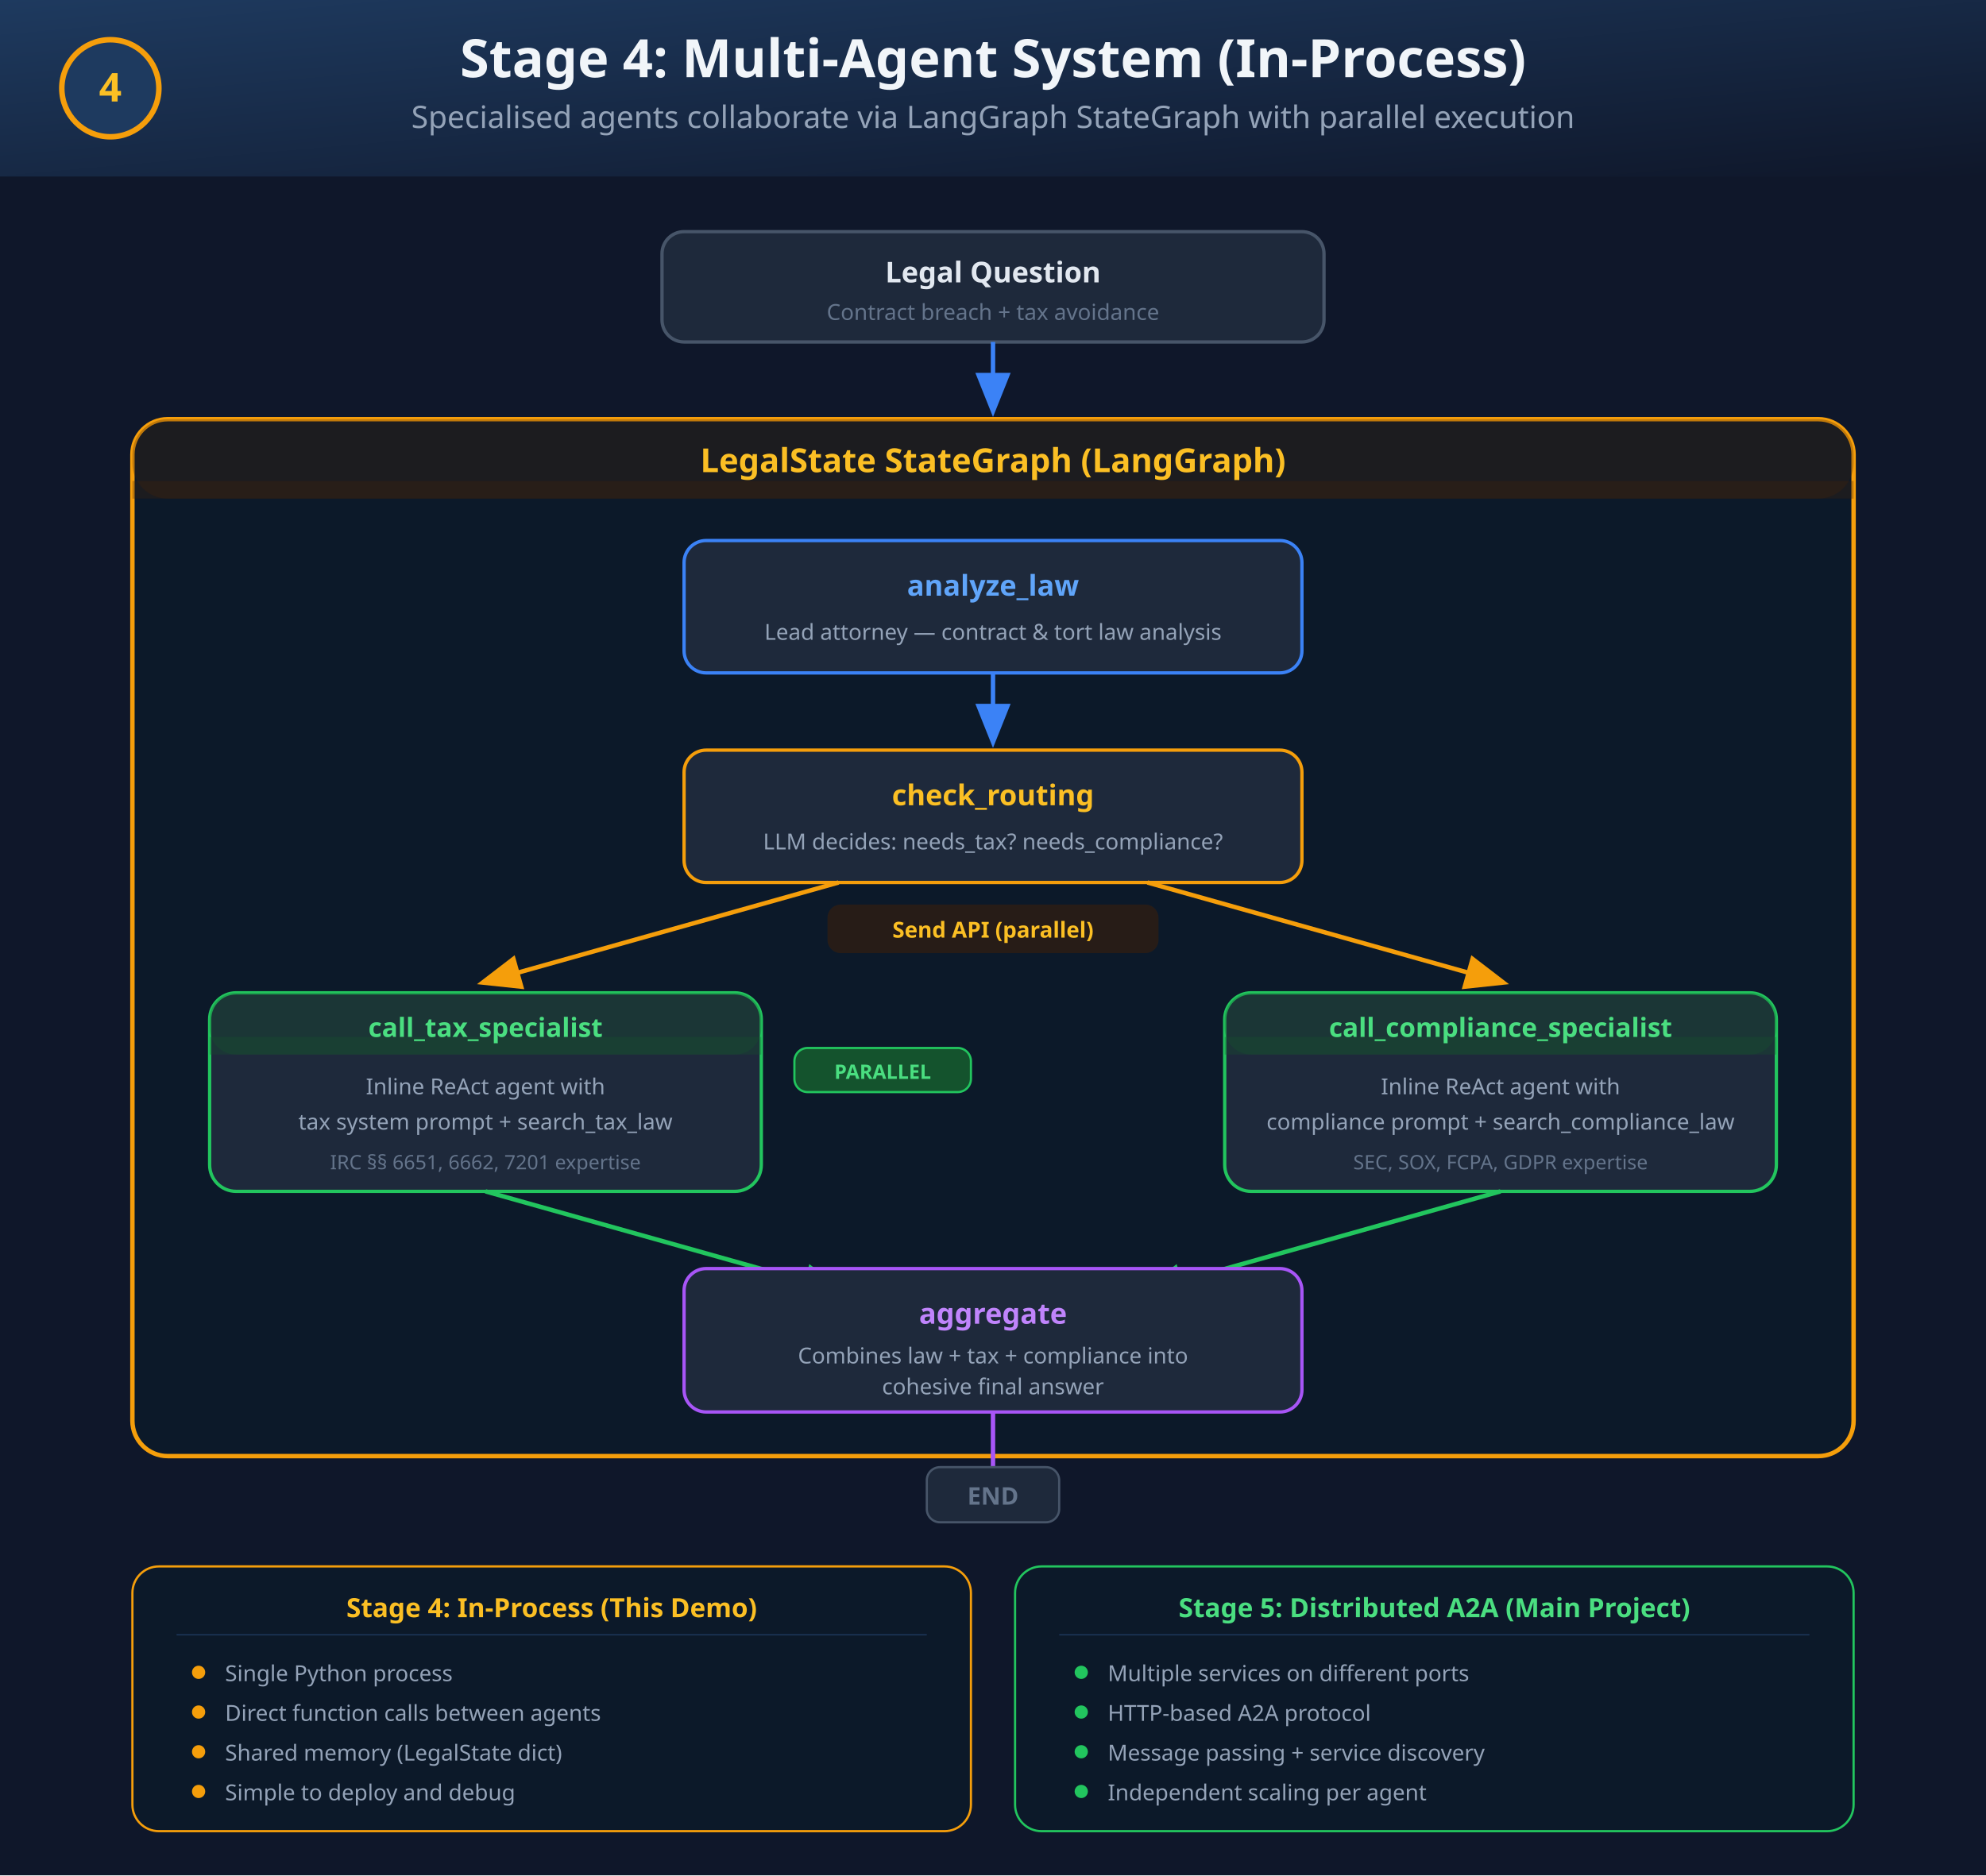
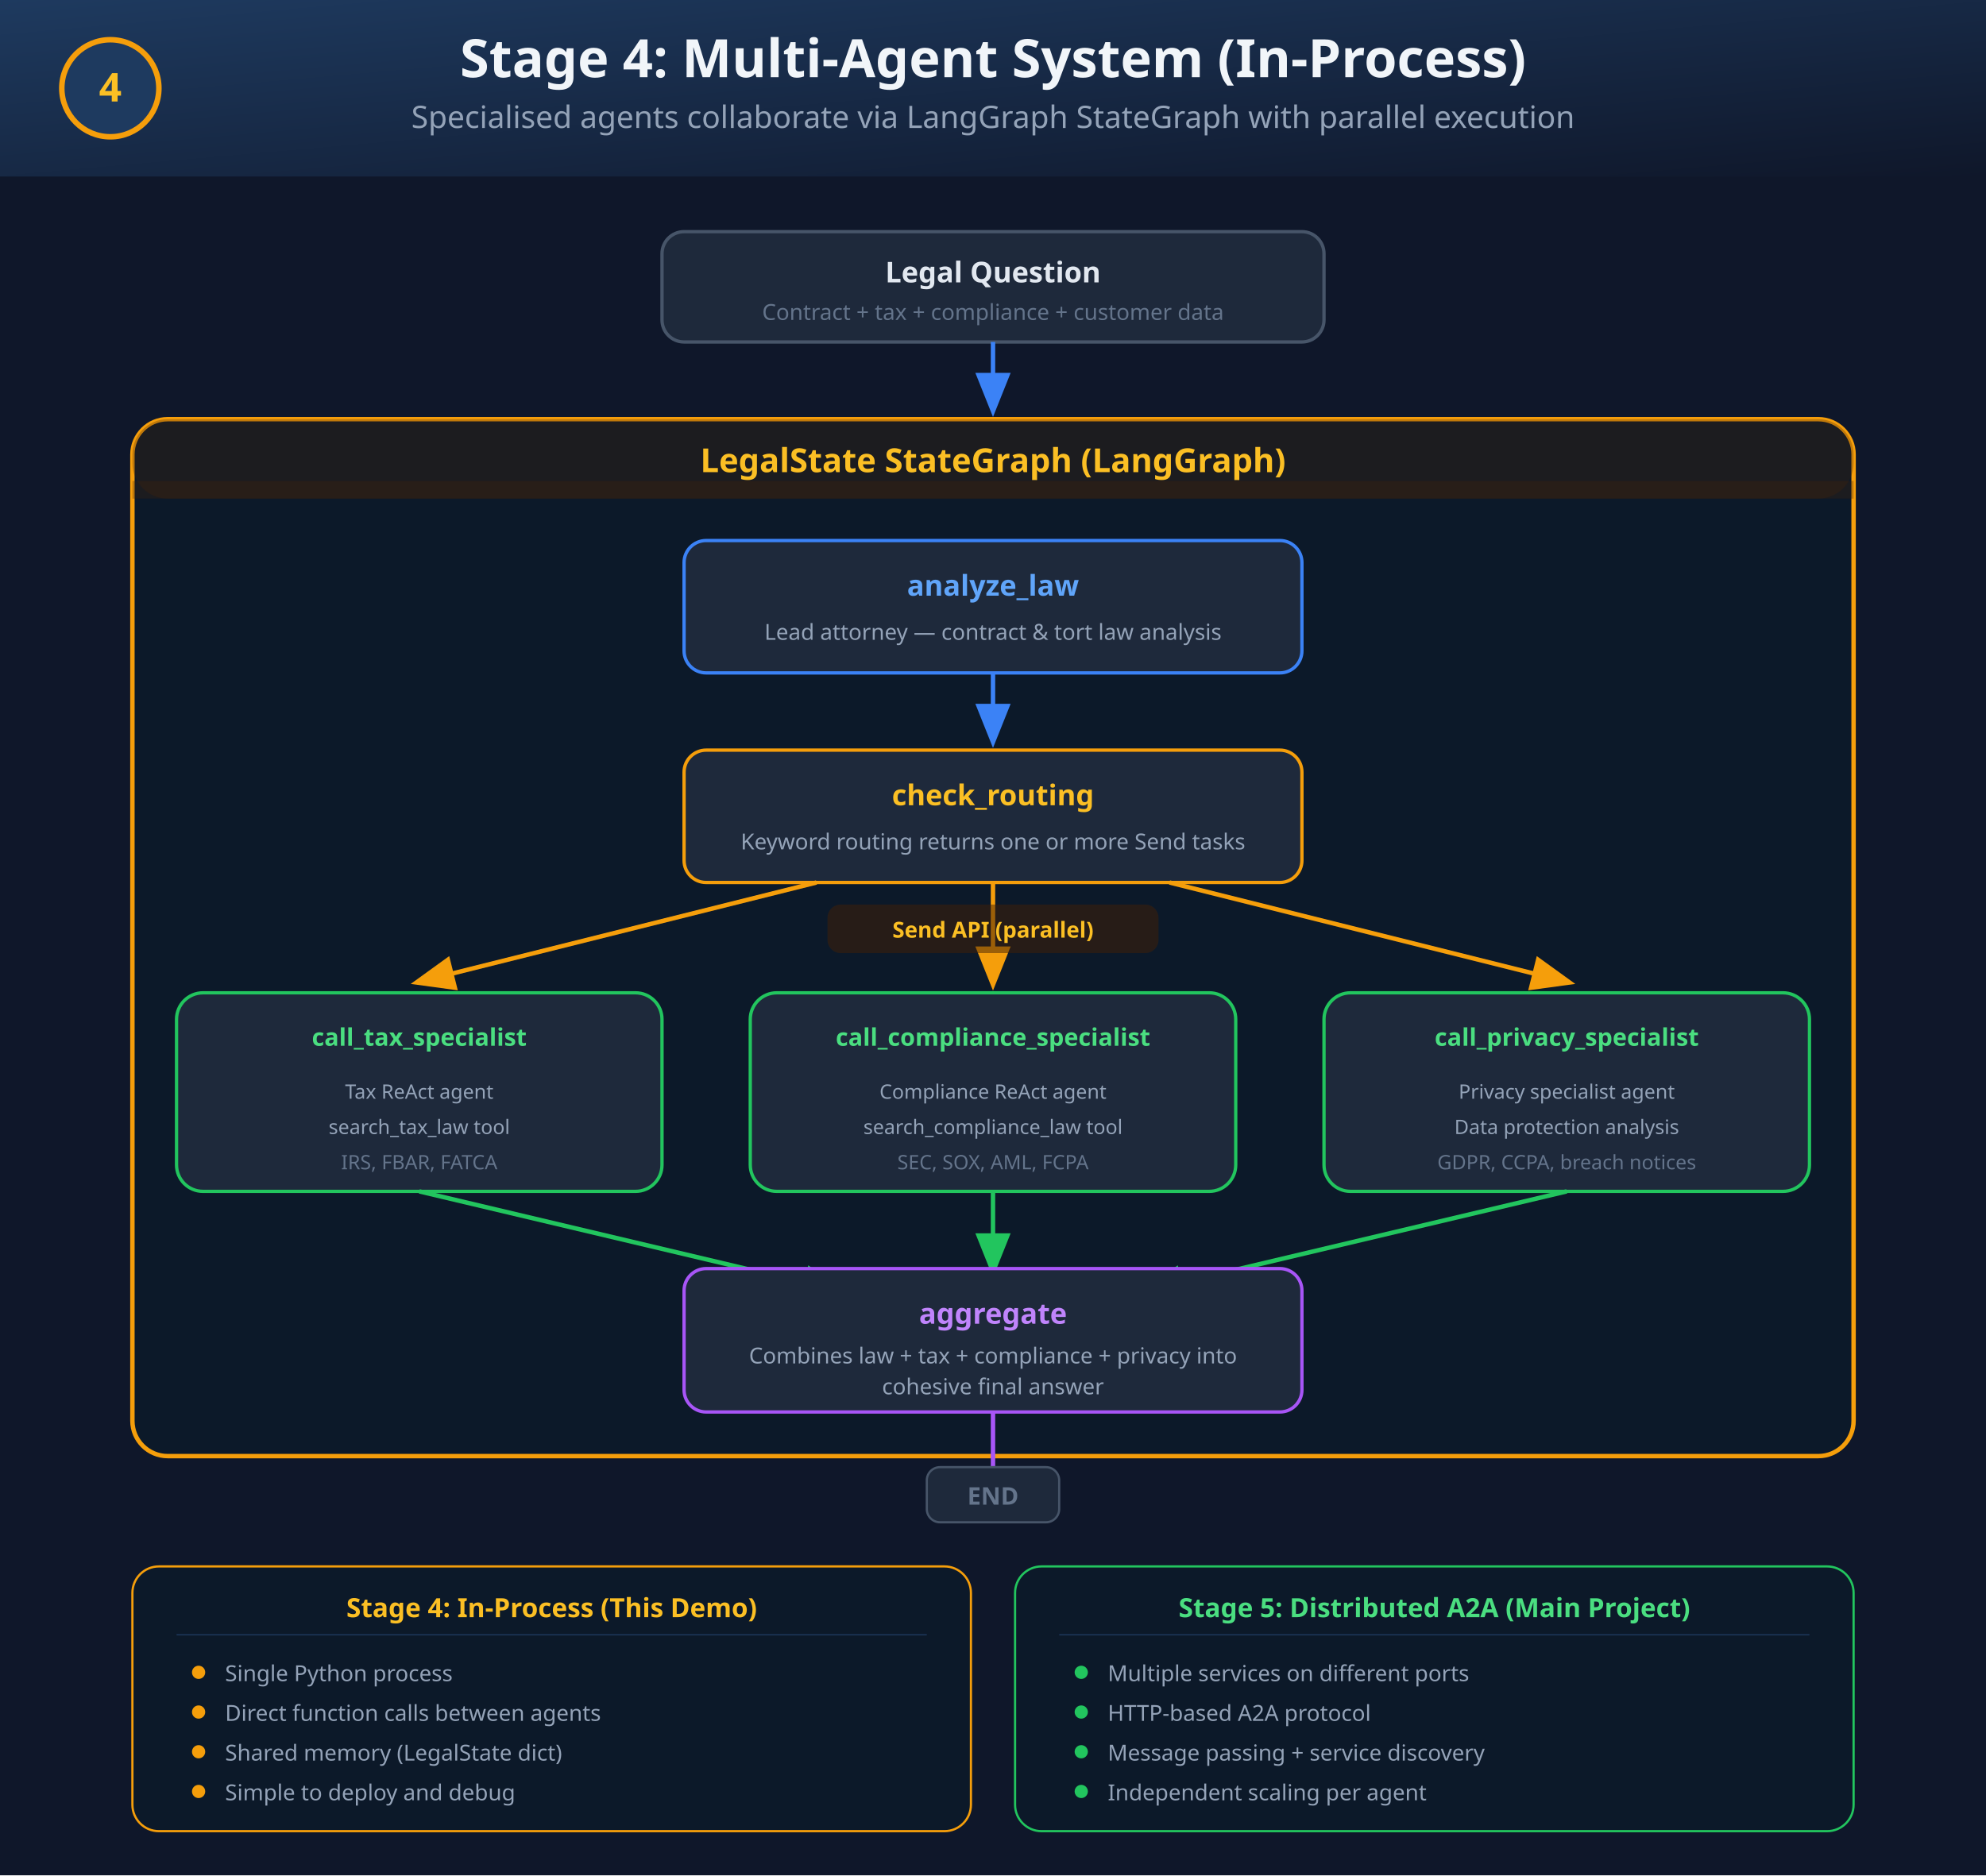
<svg xmlns="http://www.w3.org/2000/svg" viewBox="0 0 900 850" font-family="'Segoe UI', system-ui, sans-serif">
  <defs>
    <linearGradient id="heroGrad" x1="0" y1="0" x2="1" y2="1">
      <stop offset="0%" stop-color="#1e3a5f" />
      <stop offset="100%" stop-color="#0f172a" />
    </linearGradient>
    <marker id="arrow" markerWidth="10" markerHeight="10" refX="8" refY="4" orient="auto">
      <path d="M0,0 L0,8 L10,4 z" fill="#3b82f6" />
    </marker>
    <marker id="arrowAmber" markerWidth="10" markerHeight="10" refX="8" refY="4" orient="auto">
      <path d="M0,0 L0,8 L10,4 z" fill="#f59e0b" />
    </marker>
    <marker id="arrowGreen" markerWidth="10" markerHeight="10" refX="8" refY="4" orient="auto">
      <path d="M0,0 L0,8 L10,4 z" fill="#22c55e" />
    </marker>
  </defs>
  <rect width="900" height="850" fill="#0f172a" />
  <rect x="0" y="0" width="900" height="80" fill="url(#heroGrad)" />
  <text x="450" y="35" text-anchor="middle" font-size="24" font-weight="700" fill="#f1f5f9">Stage 4: Multi-Agent System (In-Process)</text>
  <text x="450" y="58" text-anchor="middle" font-size="14" fill="#94a3b8">Specialised agents collaborate via LangGraph StateGraph with parallel execution</text>
  <circle cx="50" cy="40" r="22" fill="#1e3a5f" stroke="#f59e0b" stroke-width="2.5" />
  <text x="50" y="46" text-anchor="middle" font-size="18" font-weight="800" fill="#fbbf24">4</text>
  <rect x="300" y="105" width="300" height="50" rx="10" fill="#1e293b" stroke="#475569" stroke-width="1.5" />
  <text x="450" y="128" text-anchor="middle" font-size="13" font-weight="600" fill="#e2e8f0">Legal Question</text>
-   <text x="450" y="145" text-anchor="middle" font-size="10" fill="#64748b">Contract breach + tax avoidance</text>
+   <text x="450" y="145" text-anchor="middle" font-size="10" fill="#64748b">Contract + tax + compliance + customer data</text>
  <line x1="450" y1="155" x2="450" y2="185" stroke="#3b82f6" stroke-width="2" marker-end="url(#arrow)" />
  <rect x="60" y="190" width="780" height="470" rx="16" fill="#0c1929" stroke="#f59e0b" stroke-width="2" />
  <rect x="60" y="190" width="780" height="36" rx="16" fill="#422006" opacity="0.3" />
  <rect x="60" y="218" width="780" height="8" fill="#422006" opacity="0.3" />
  <text x="450" y="214" text-anchor="middle" font-size="15" font-weight="700" fill="#fbbf24">LegalState StateGraph (LangGraph)</text>
  <rect x="310" y="245" width="280" height="60" rx="10" fill="#1e293b" stroke="#3b82f6" stroke-width="1.5" />
  <text x="450" y="270" text-anchor="middle" font-size="13" font-weight="700" fill="#60a5fa">analyze_law</text>
  <text x="450" y="290" text-anchor="middle" font-size="10" fill="#94a3b8">Lead attorney — contract &amp; tort law analysis</text>
  <line x1="450" y1="305" x2="450" y2="335" stroke="#3b82f6" stroke-width="2" marker-end="url(#arrow)" />
  <rect x="310" y="340" width="280" height="60" rx="10" fill="#1e293b" stroke="#f59e0b" stroke-width="1.5" />
  <text x="450" y="365" text-anchor="middle" font-size="13" font-weight="700" fill="#fbbf24">check_routing</text>
-   <text x="450" y="385" text-anchor="middle" font-size="10" fill="#94a3b8">LLM decides: needs_tax? needs_compliance?</text>
-   <line x1="380" y1="400" x2="220" y2="445" stroke="#f59e0b" stroke-width="2" marker-end="url(#arrowAmber)" />
-   <line x1="520" y1="400" x2="680" y2="445" stroke="#f59e0b" stroke-width="2" marker-end="url(#arrowAmber)" />
+   <text x="450" y="385" text-anchor="middle" font-size="10" fill="#94a3b8">Keyword routing returns one or more Send tasks</text>
+   <line x1="370" y1="400" x2="190" y2="445" stroke="#f59e0b" stroke-width="2" marker-end="url(#arrowAmber)" />
+   <line x1="450" y1="400" x2="450" y2="445" stroke="#f59e0b" stroke-width="2" marker-end="url(#arrowAmber)" />
+   <line x1="530" y1="400" x2="710" y2="445" stroke="#f59e0b" stroke-width="2" marker-end="url(#arrowAmber)" />
  <rect x="375" y="410" width="150" height="22" rx="6" fill="#422006" opacity="0.5" />
  <text x="450" y="425" text-anchor="middle" font-size="10" font-weight="600" fill="#fbbf24">Send API (parallel)</text>
-   <rect x="95" y="450" width="250" height="90" rx="12" fill="#1e293b" stroke="#22c55e" stroke-width="1.5" />
-   <rect x="95" y="450" width="250" height="28" rx="12" fill="#14532d" opacity="0.3" />
-   <rect x="95" y="470" width="250" height="8" fill="#14532d" opacity="0.3" />
-   <text x="220" y="470" text-anchor="middle" font-size="12" font-weight="700" fill="#4ade80">call_tax_specialist</text>
-   <text x="220" y="496" text-anchor="middle" font-size="10" fill="#94a3b8">Inline ReAct agent with</text>
-   <text x="220" y="512" text-anchor="middle" font-size="10" fill="#94a3b8">tax system prompt + search_tax_law</text>
-   <text x="220" y="530" text-anchor="middle" font-size="9" fill="#64748b">IRC §§ 6651, 6662, 7201 expertise</text>
-   <rect x="555" y="450" width="250" height="90" rx="12" fill="#1e293b" stroke="#22c55e" stroke-width="1.5" />
-   <rect x="555" y="450" width="250" height="28" rx="12" fill="#14532d" opacity="0.3" />
-   <rect x="555" y="470" width="250" height="8" fill="#14532d" opacity="0.3" />
-   <text x="680" y="470" text-anchor="middle" font-size="12" font-weight="700" fill="#4ade80">call_compliance_specialist</text>
-   <text x="680" y="496" text-anchor="middle" font-size="10" fill="#94a3b8">Inline ReAct agent with</text>
-   <text x="680" y="512" text-anchor="middle" font-size="10" fill="#94a3b8">compliance prompt + search_compliance_law</text>
-   <text x="680" y="530" text-anchor="middle" font-size="9" fill="#64748b">SEC, SOX, FCPA, GDPR expertise</text>
-   <rect x="360" y="475" width="80" height="20" rx="6" fill="#14532d" stroke="#22c55e" stroke-width="1" />
-   <text x="400" y="489" text-anchor="middle" font-size="9" font-weight="700" fill="#4ade80">PARALLEL</text>
-   <line x1="220" y1="540" x2="380" y2="585" stroke="#22c55e" stroke-width="2" marker-end="url(#arrowGreen)" />
-   <line x1="680" y1="540" x2="520" y2="585" stroke="#22c55e" stroke-width="2" marker-end="url(#arrowGreen)" />
+   <rect x="80" y="450" width="220" height="90" rx="12" fill="#1e293b" stroke="#22c55e" stroke-width="1.5" />
+   <text x="190" y="474" text-anchor="middle" font-size="11" font-weight="700" fill="#4ade80">call_tax_specialist</text>
+   <text x="190" y="498" text-anchor="middle" font-size="9" fill="#94a3b8">Tax ReAct agent</text>
+   <text x="190" y="514" text-anchor="middle" font-size="9" fill="#94a3b8">search_tax_law tool</text>
+   <text x="190" y="530" text-anchor="middle" font-size="9" fill="#64748b">IRS, FBAR, FATCA</text>
+   <rect x="340" y="450" width="220" height="90" rx="12" fill="#1e293b" stroke="#22c55e" stroke-width="1.5" />
+   <text x="450" y="474" text-anchor="middle" font-size="11" font-weight="700" fill="#4ade80">call_compliance_specialist</text>
+   <text x="450" y="498" text-anchor="middle" font-size="9" fill="#94a3b8">Compliance ReAct agent</text>
+   <text x="450" y="514" text-anchor="middle" font-size="9" fill="#94a3b8">search_compliance_law tool</text>
+   <text x="450" y="530" text-anchor="middle" font-size="9" fill="#64748b">SEC, SOX, AML, FCPA</text>
+   <rect x="600" y="450" width="220" height="90" rx="12" fill="#1e293b" stroke="#22c55e" stroke-width="1.5" />
+   <text x="710" y="474" text-anchor="middle" font-size="11" font-weight="700" fill="#4ade80">call_privacy_specialist</text>
+   <text x="710" y="498" text-anchor="middle" font-size="9" fill="#94a3b8">Privacy specialist agent</text>
+   <text x="710" y="514" text-anchor="middle" font-size="9" fill="#94a3b8">Data protection analysis</text>
+   <text x="710" y="530" text-anchor="middle" font-size="9" fill="#64748b">GDPR, CCPA, breach notices</text>
+   <line x1="190" y1="540" x2="380" y2="585" stroke="#22c55e" stroke-width="2" marker-end="url(#arrowGreen)" />
+   <line x1="450" y1="540" x2="450" y2="575" stroke="#22c55e" stroke-width="2" marker-end="url(#arrowGreen)" />
+   <line x1="710" y1="540" x2="520" y2="585" stroke="#22c55e" stroke-width="2" marker-end="url(#arrowGreen)" />
  <rect x="310" y="575" width="280" height="65" rx="10" fill="#1e293b" stroke="#a855f7" stroke-width="1.5" />
  <text x="450" y="600" text-anchor="middle" font-size="13" font-weight="700" fill="#c084fc">aggregate</text>
-   <text x="450" y="618" text-anchor="middle" font-size="10" fill="#94a3b8">Combines law + tax + compliance into</text>
+   <text x="450" y="618" text-anchor="middle" font-size="10" fill="#94a3b8">Combines law + tax + compliance + privacy into</text>
  <text x="450" y="632" text-anchor="middle" font-size="10" fill="#94a3b8">cohesive final answer</text>
  <line x1="450" y1="640" x2="450" y2="665" stroke="#a855f7" stroke-width="2" />
  <rect x="420" y="665" width="60" height="25" rx="6" fill="#1e293b" stroke="#475569" stroke-width="1" />
  <text x="450" y="682" text-anchor="middle" font-size="11" font-weight="700" fill="#64748b">END</text>
  <rect x="60" y="710" width="380" height="120" rx="12" fill="#0c1929" stroke="#f59e0b" stroke-width="1" />
  <text x="250" y="733" text-anchor="middle" font-size="12" font-weight="700" fill="#fbbf24">Stage 4: In-Process (This Demo)</text>
  <line x1="80" y1="741" x2="420" y2="741" stroke="#1e3a5f" stroke-width="0.5" />
  <circle cx="90" cy="758" r="3" fill="#f59e0b" />
  <text x="102" y="762" font-size="10" fill="#94a3b8">Single Python process</text>
  <circle cx="90" cy="776" r="3" fill="#f59e0b" />
  <text x="102" y="780" font-size="10" fill="#94a3b8">Direct function calls between agents</text>
  <circle cx="90" cy="794" r="3" fill="#f59e0b" />
  <text x="102" y="798" font-size="10" fill="#94a3b8">Shared memory (LegalState dict)</text>
  <circle cx="90" cy="812" r="3" fill="#f59e0b" />
  <text x="102" y="816" font-size="10" fill="#94a3b8">Simple to deploy and debug</text>
  <rect x="460" y="710" width="380" height="120" rx="12" fill="#0c1929" stroke="#22c55e" stroke-width="1" />
  <text x="650" y="733" text-anchor="middle" font-size="12" font-weight="700" fill="#4ade80">Stage 5: Distributed A2A (Main Project)</text>
  <line x1="480" y1="741" x2="820" y2="741" stroke="#1e3a5f" stroke-width="0.5" />
  <circle cx="490" cy="758" r="3" fill="#22c55e" />
  <text x="502" y="762" font-size="10" fill="#94a3b8">Multiple services on different ports</text>
  <circle cx="490" cy="776" r="3" fill="#22c55e" />
  <text x="502" y="780" font-size="10" fill="#94a3b8">HTTP-based A2A protocol</text>
  <circle cx="490" cy="794" r="3" fill="#22c55e" />
  <text x="502" y="798" font-size="10" fill="#94a3b8">Message passing + service discovery</text>
  <circle cx="490" cy="812" r="3" fill="#22c55e" />
  <text x="502" y="816" font-size="10" fill="#94a3b8">Independent scaling per agent</text>
</svg>
